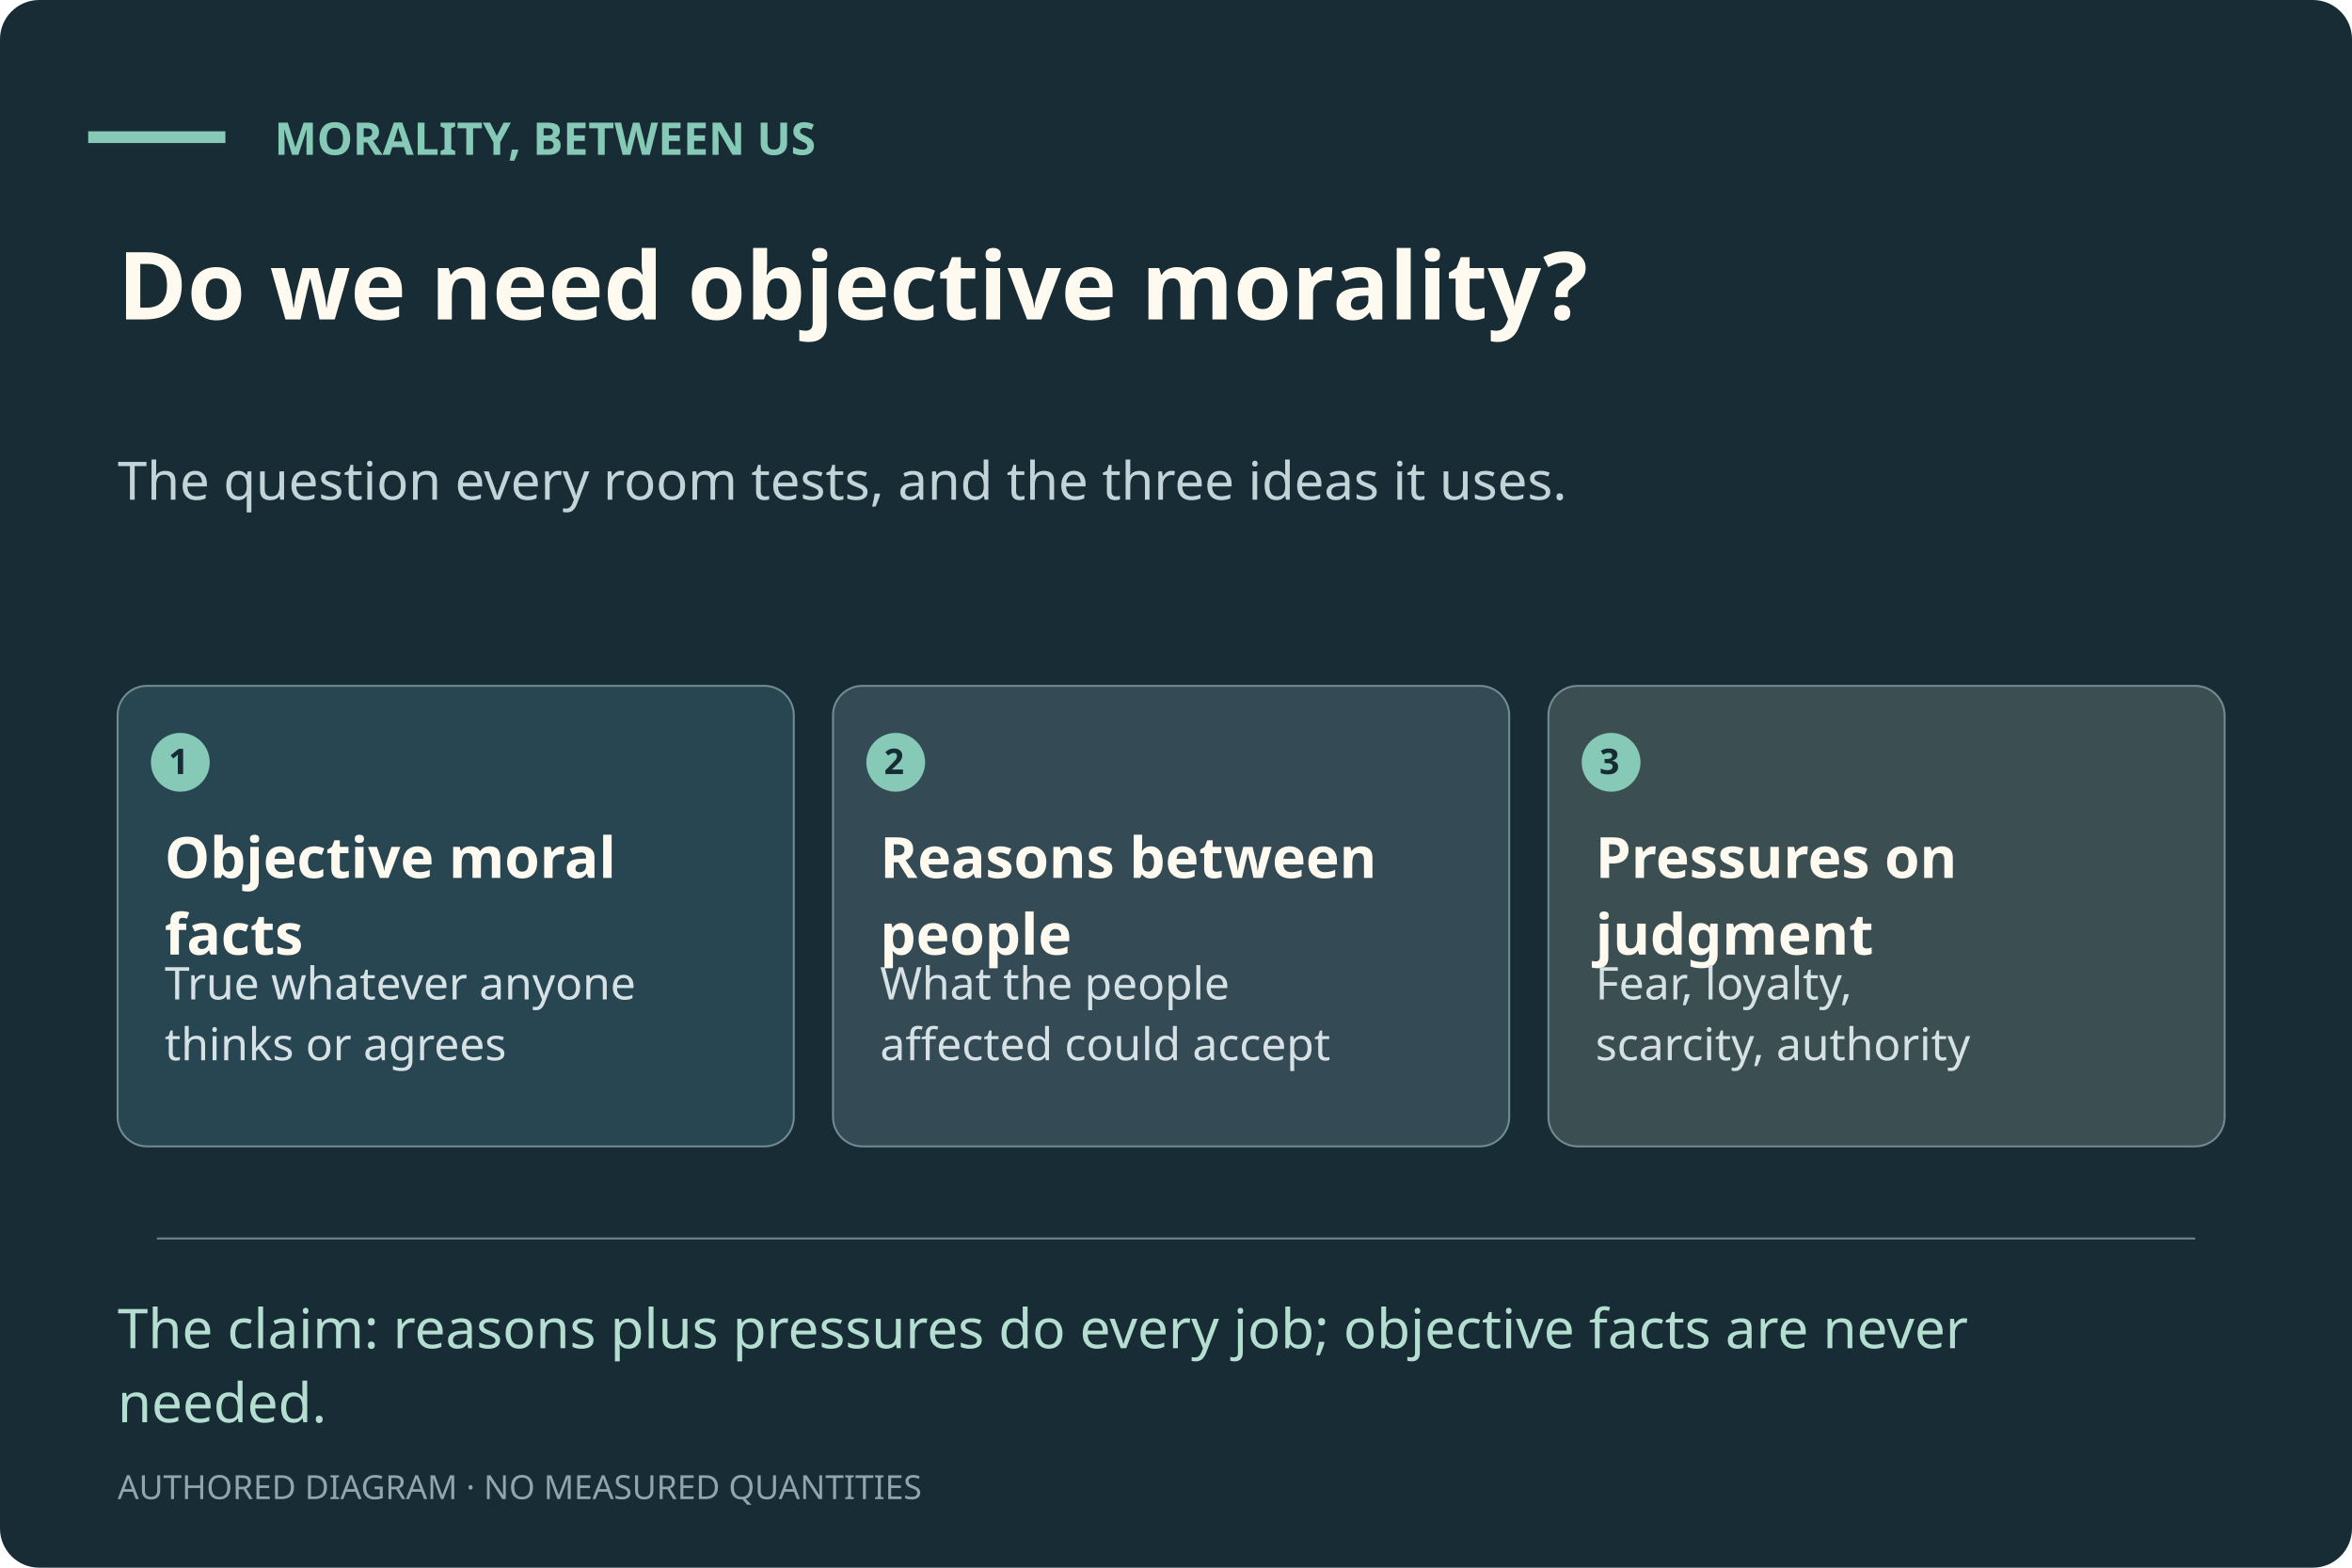
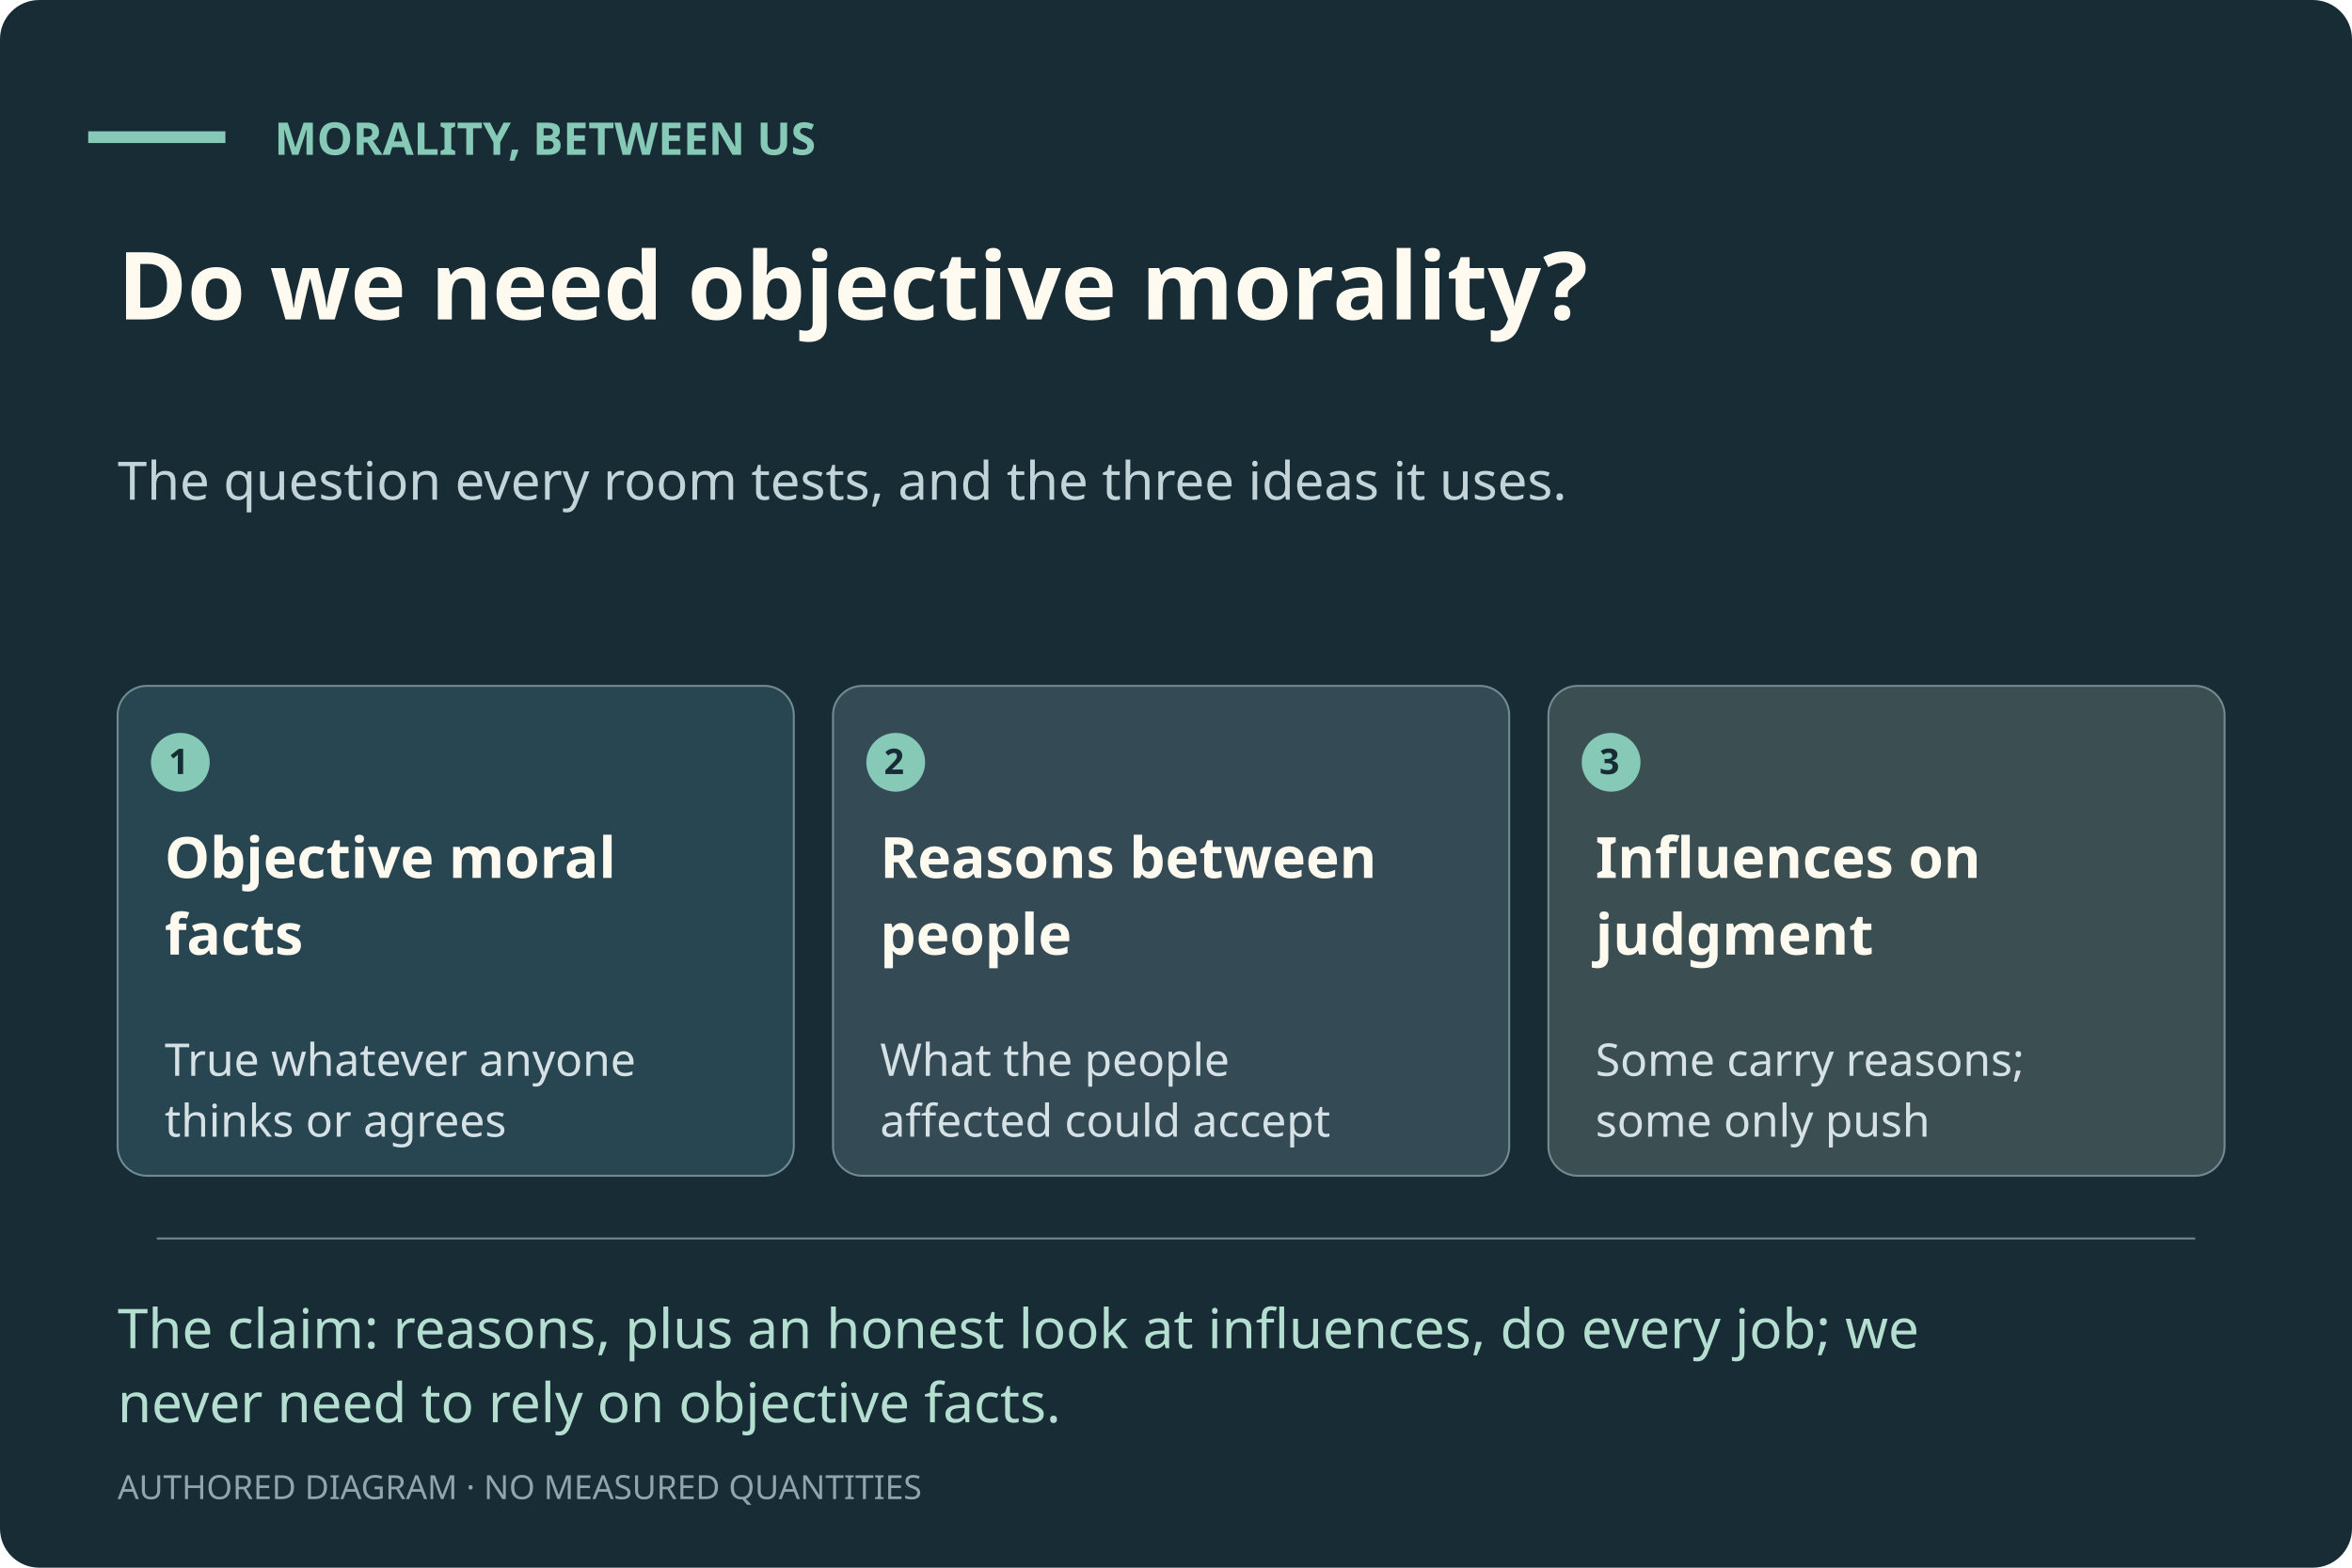
<svg xmlns="http://www.w3.org/2000/svg" width="1200" height="800" viewBox="0 0 1200 800" role="img" aria-label="Do we need objective morality?">
  <rect width="1200" height="800" rx="20" fill="#172c35" />
  <path d="M45 70h70" stroke="#85c9b6" stroke-width="6" />
  <text x="140" y="79" fill="#85c9b6" font-size="23" font-weight="600" font-family="system-ui,sans-serif">
    <tspan x="140" dy="0">MORALITY, BETWEEN US</tspan>
  </text>
  <text x="60" y="163" fill="#fffaf0" font-size="48" font-weight="600" font-family="system-ui,sans-serif">
    <tspan x="60" dy="0">Do we need objective morality?</tspan>
  </text>
  <text x="60" y="255" fill="#c3d4d9" font-size="27" font-weight="400" font-family="system-ui,sans-serif">
    <tspan x="60" dy="0">The question every room tests, and the three ideas it uses.</tspan>
  </text>
-   <rect x="60" y="350" width="345" height="235" rx="15" fill="#284651" stroke="#718b91" />
+   <rect x="60" y="350" width="345" height="250" rx="15" fill="#284651" stroke="#718b91" />
  <circle cx="92" cy="389" r="15" fill="#85c9b6" />
  <text x="86" y="395" fill="#172c35" font-size="18" font-weight="700" font-family="system-ui,sans-serif">
    <tspan x="86" dy="0">1</tspan>
  </text>
  <text x="84" y="448" fill="#fffaf0" font-size="29" font-weight="600" font-family="system-ui,sans-serif">
    <tspan x="84" dy="0">Objective moral</tspan>
    <tspan x="84" dy="39.15">facts</tspan>
  </text>
-   <text x="84" y="510" fill="#d5e1e4" font-size="23" font-weight="400" font-family="system-ui,sans-serif">
+   <text x="84" y="549" fill="#d5e1e4" font-size="23" font-weight="400" font-family="system-ui,sans-serif">
    <tspan x="84" dy="0">True whatever anyone</tspan>
    <tspan x="84" dy="31.05">thinks or agrees</tspan>
  </text>
-   <rect x="425" y="350" width="345" height="235" rx="15" fill="#344a55" stroke="#718b91" />
+   <rect x="425" y="350" width="345" height="250" rx="15" fill="#344a55" stroke="#718b91" />
  <circle cx="457" cy="389" r="15" fill="#85c9b6" />
  <text x="451" y="395" fill="#172c35" font-size="18" font-weight="700" font-family="system-ui,sans-serif">
    <tspan x="451" dy="0">2</tspan>
  </text>
  <text x="449" y="448" fill="#fffaf0" font-size="29" font-weight="600" font-family="system-ui,sans-serif">
    <tspan x="449" dy="0">Reasons between</tspan>
    <tspan x="449" dy="39.15">people</tspan>
  </text>
-   <text x="449" y="510" fill="#d5e1e4" font-size="23" font-weight="400" font-family="system-ui,sans-serif">
+   <text x="449" y="549" fill="#d5e1e4" font-size="23" font-weight="400" font-family="system-ui,sans-serif">
    <tspan x="449" dy="0">What the people</tspan>
    <tspan x="449" dy="31.05">affected could accept</tspan>
  </text>
-   <rect x="790" y="350" width="345" height="235" rx="15" fill="#3b4e51" stroke="#718b91" />
+   <rect x="790" y="350" width="345" height="250" rx="15" fill="#3b4e51" stroke="#718b91" />
  <circle cx="822" cy="389" r="15" fill="#85c9b6" />
  <text x="816" y="395" fill="#172c35" font-size="18" font-weight="700" font-family="system-ui,sans-serif">
    <tspan x="816" dy="0">3</tspan>
  </text>
  <text x="814" y="448" fill="#fffaf0" font-size="29" font-weight="600" font-family="system-ui,sans-serif">
-     <tspan x="814" dy="0">Pressures on</tspan>
+     <tspan x="814" dy="0">Influences on</tspan>
    <tspan x="814" dy="39.15">judgment</tspan>
  </text>
-   <text x="814" y="510" fill="#d5e1e4" font-size="23" font-weight="400" font-family="system-ui,sans-serif">
-     <tspan x="814" dy="0">Fear, loyalty,</tspan>
-     <tspan x="814" dy="31.05">scarcity, authority</tspan>
+   <text x="814" y="549" fill="#d5e1e4" font-size="23" font-weight="400" font-family="system-ui,sans-serif">
+     <tspan x="814" dy="0">Some carry reasons;</tspan>
+     <tspan x="814" dy="31.05">some only push</tspan>
  </text>
  <path d="M80 632h1040" stroke="#70898c" />
  <text x="60" y="688" fill="#b4ded0" font-size="28" font-weight="400" font-family="system-ui,sans-serif">
-     <tspan x="60" dy="0">The claim: reasons plus pressures do every job; objective facts are never</tspan>
-     <tspan x="60" dy="37.8">needed.</tspan>
+     <tspan x="60" dy="0">The claim: reasons, plus an honest look at influences, do every job; we</tspan>
+     <tspan x="60" dy="37.8">never need to rely on objective facts.</tspan>
  </text>
  <text x="60" y="765" fill="#8ea6ac" font-size="17" font-weight="400" font-family="system-ui,sans-serif">
    <tspan x="60" dy="0">AUTHORED DIAGRAM · NO MEASURED QUANTITIES</tspan>
  </text>
</svg>
